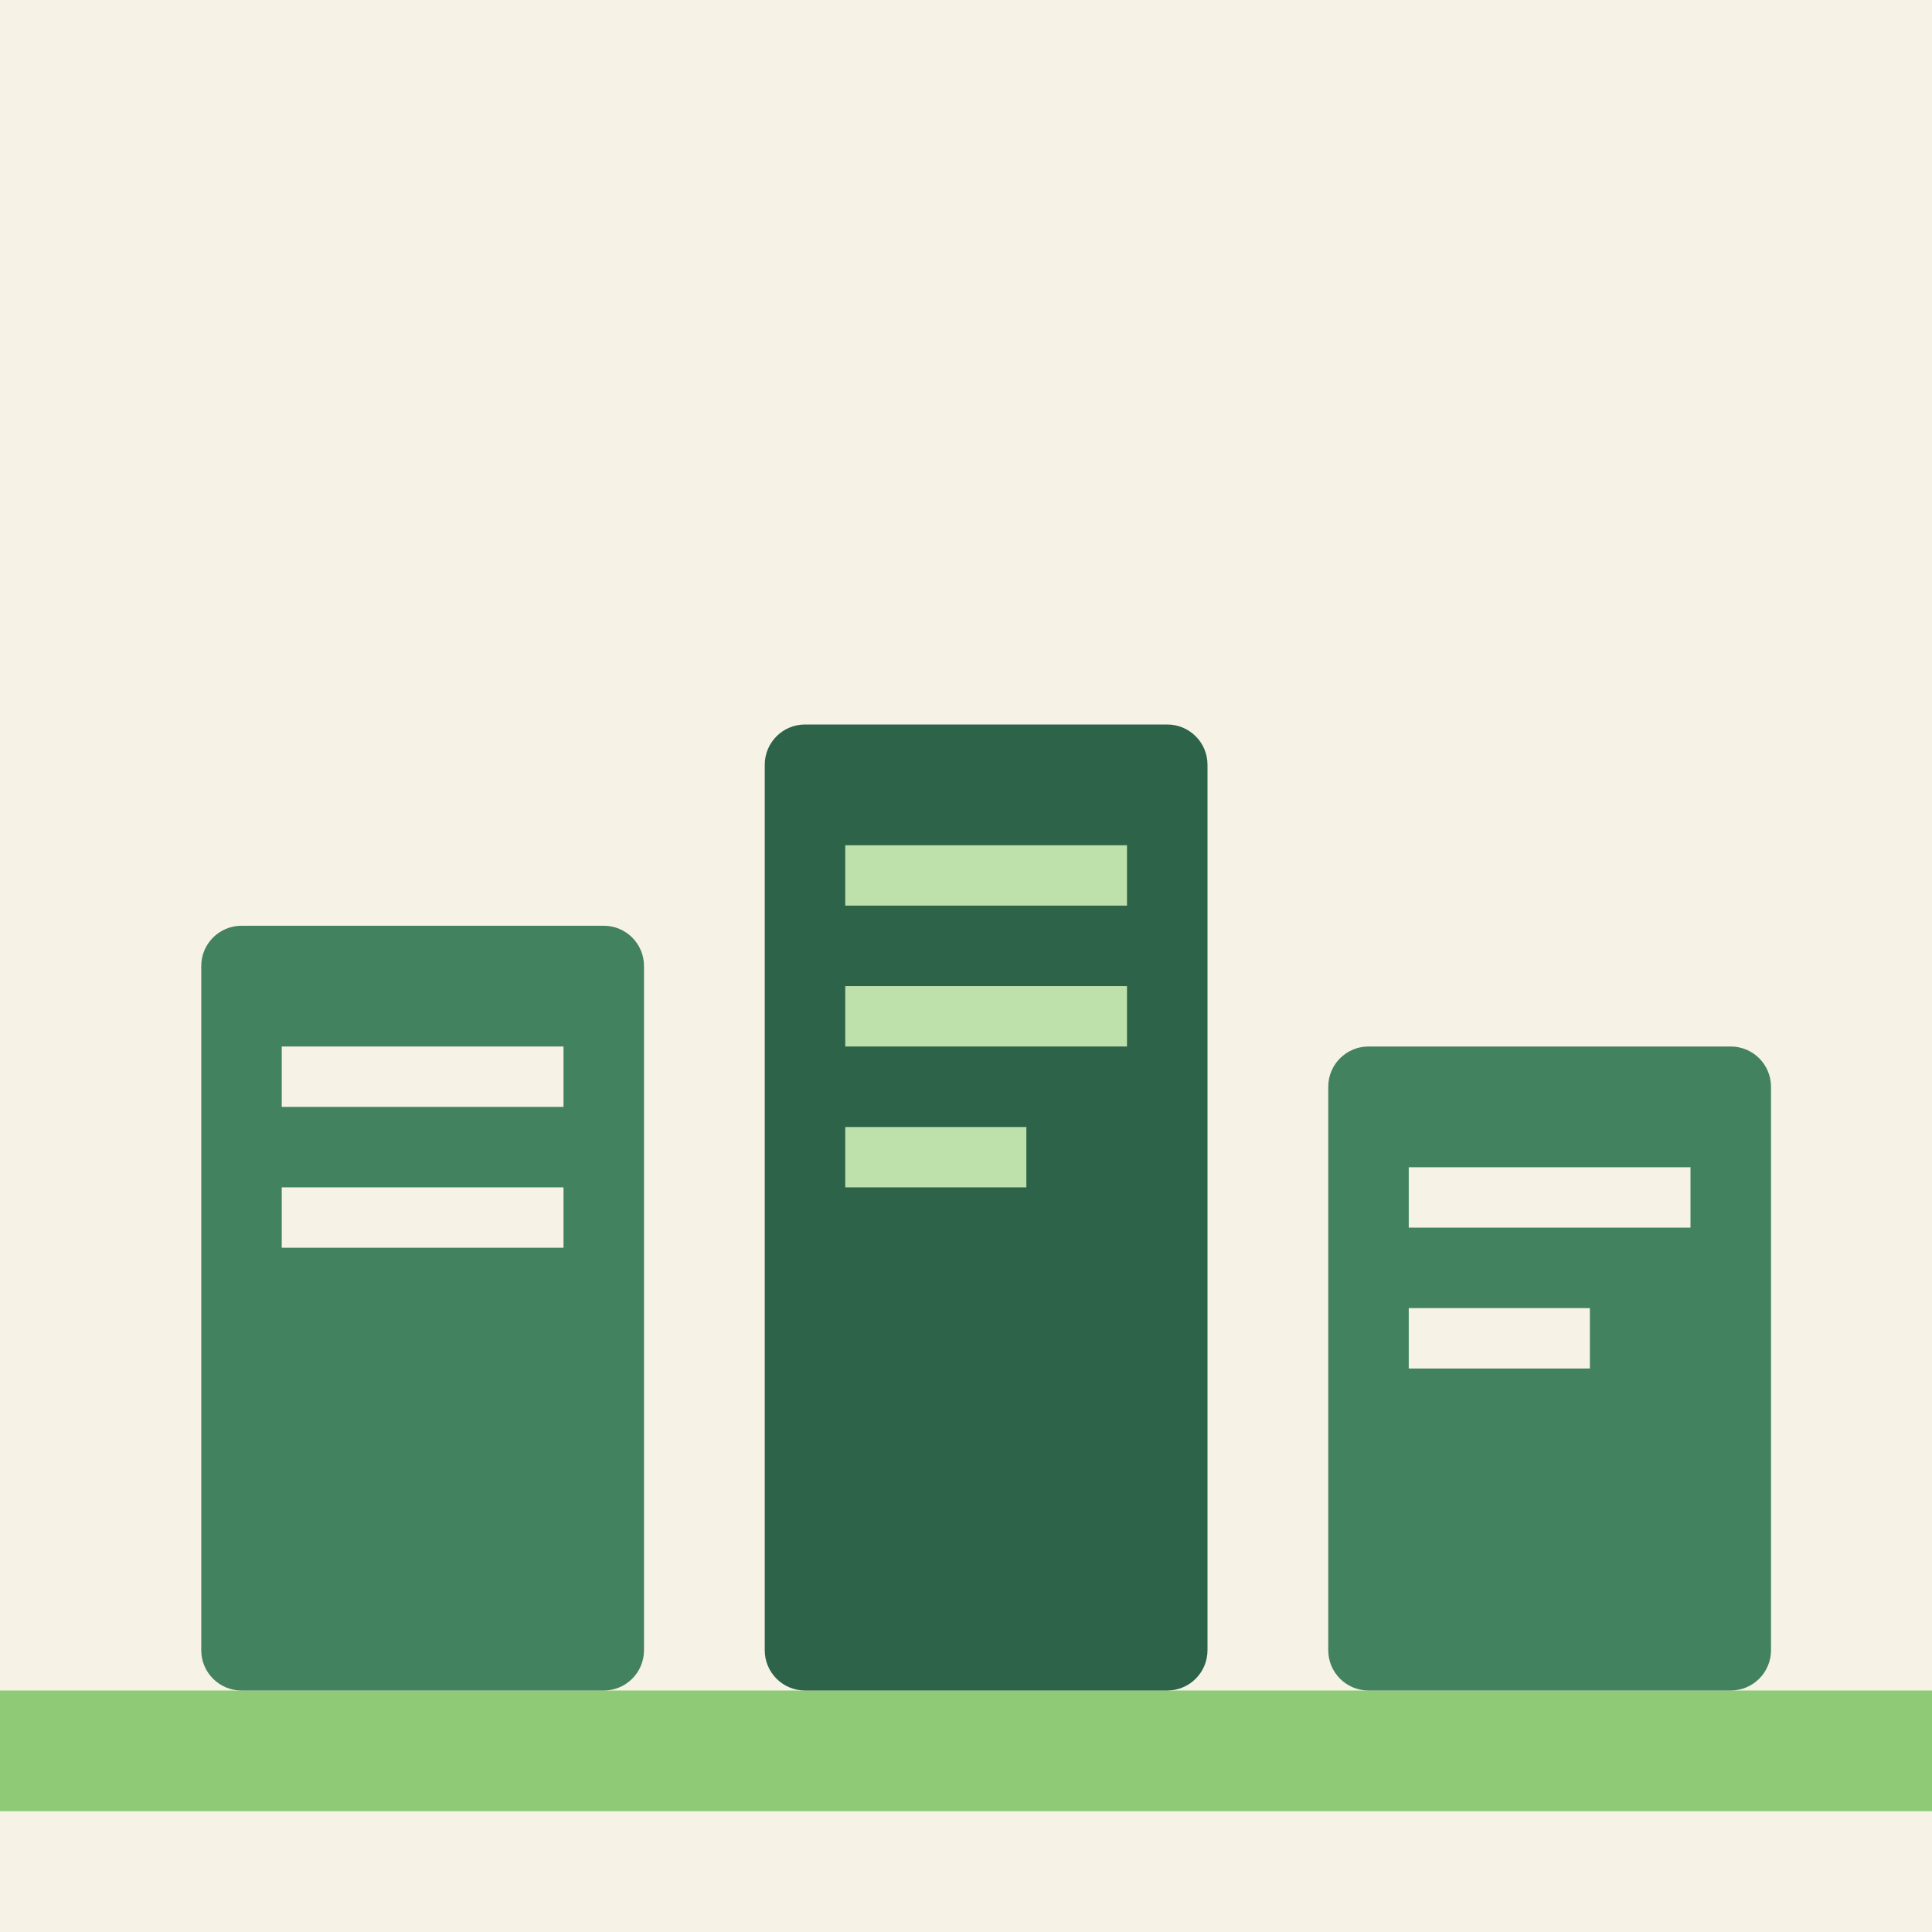
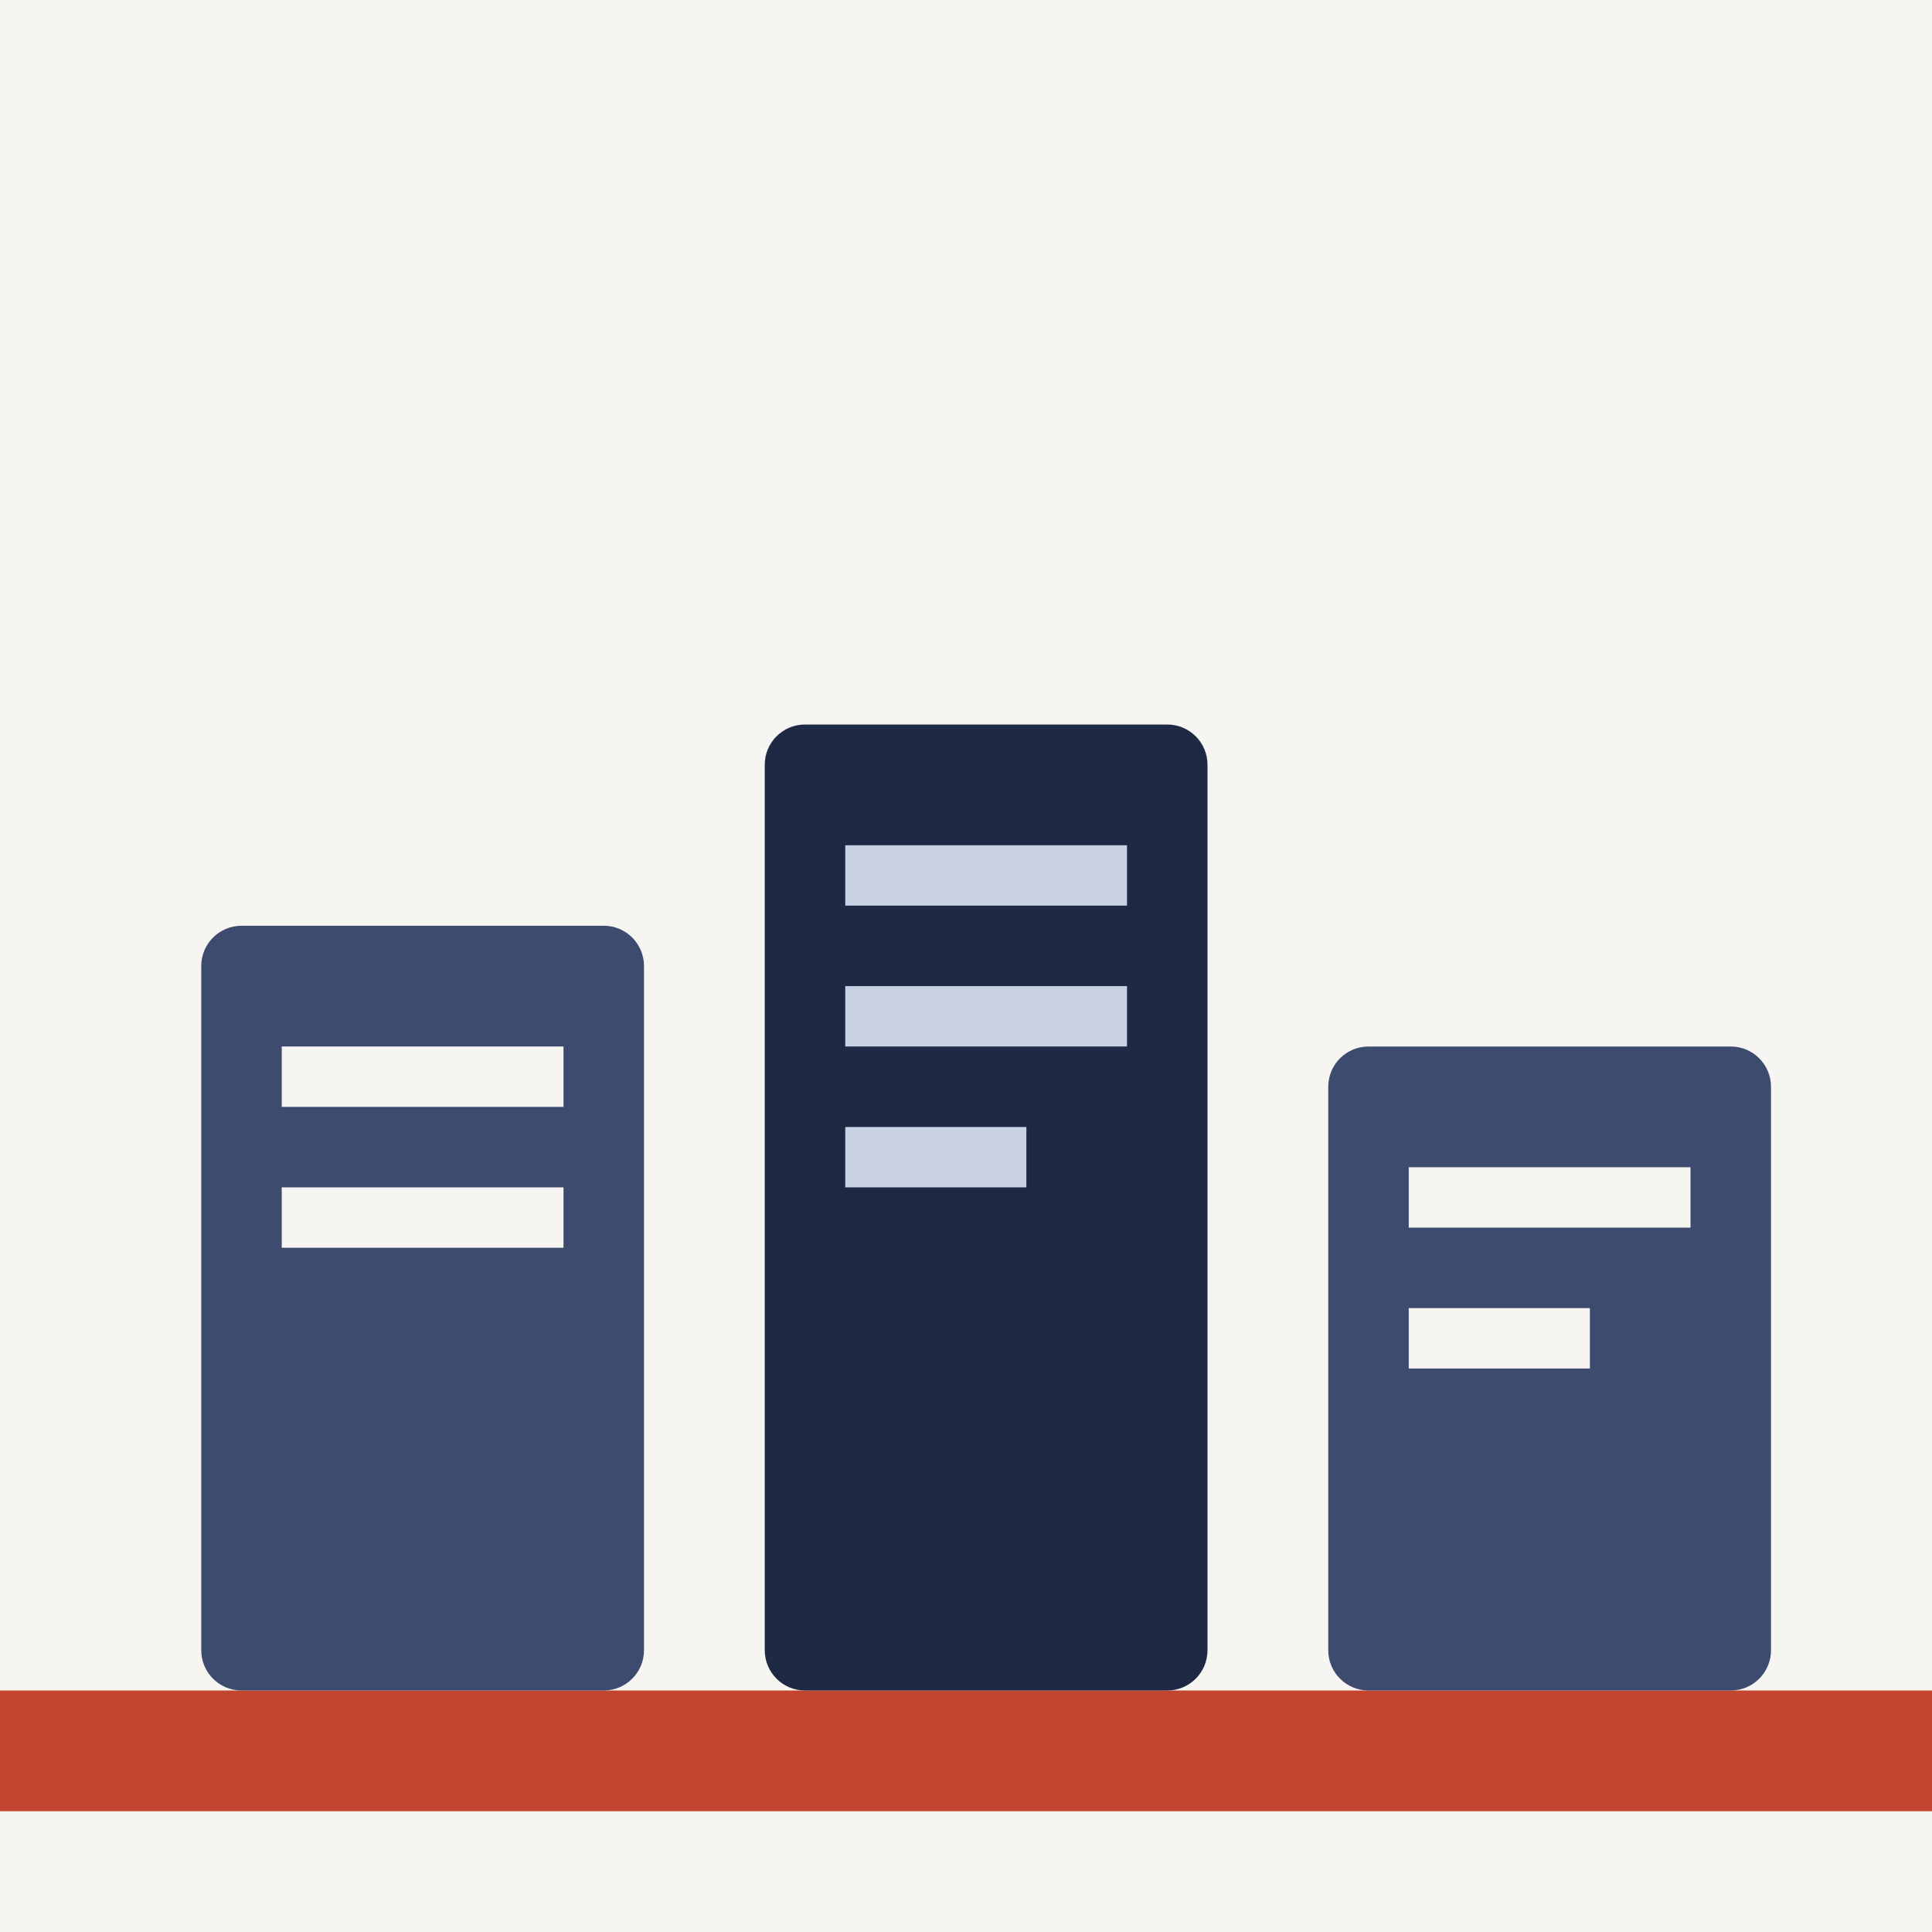
<svg xmlns="http://www.w3.org/2000/svg" viewBox="0 0 96 96" width="96" height="96">
-   <rect width="96" height="96" fill="#F7F2E6" />
-   <rect x="0" y="84" width="96" height="6" fill="#8FCB77" />
-   <rect x="10" y="46" width="22" height="38" rx="2" fill="#43825E" />
-   <rect x="14" y="52" width="14" height="3" fill="#F7F2E6" />
-   <rect x="14" y="59" width="14" height="3" fill="#F7F2E6" />
-   <rect x="38" y="36" width="22" height="48" rx="2" fill="#2C6349" />
-   <rect x="42" y="42" width="14" height="3" fill="#BEE0AA" />
-   <rect x="42" y="49" width="14" height="3" fill="#BEE0AA" />
-   <rect x="42" y="56" width="9" height="3" fill="#BEE0AA" />
-   <rect x="66" y="52" width="22" height="32" rx="2" fill="#43825E" />
-   <rect x="70" y="58" width="14" height="3" fill="#F7F2E6" />
-   <rect x="70" y="65" width="9" height="3" fill="#F7F2E6" />
+   <rect width="96" height="96" fill="#F7F5F1" />
+   <rect x="0" y="84" width="96" height="6" fill="#C4452F" />
+   <rect x="10" y="46" width="22" height="38" rx="2" fill="#3D4C6E" />
+   <rect x="14" y="52" width="14" height="3" fill="#F7F5F1" />
+   <rect x="14" y="59" width="14" height="3" fill="#F7F5F1" />
+   <rect x="38" y="36" width="22" height="48" rx="2" fill="#1E2A44" />
+   <rect x="42" y="42" width="14" height="3" fill="#C9D2E4" />
+   <rect x="42" y="49" width="14" height="3" fill="#C9D2E4" />
+   <rect x="42" y="56" width="9" height="3" fill="#C9D2E4" />
+   <rect x="66" y="52" width="22" height="32" rx="2" fill="#3D4C6E" />
+   <rect x="70" y="58" width="14" height="3" fill="#F7F5F1" />
+   <rect x="70" y="65" width="9" height="3" fill="#F7F5F1" />
</svg>
